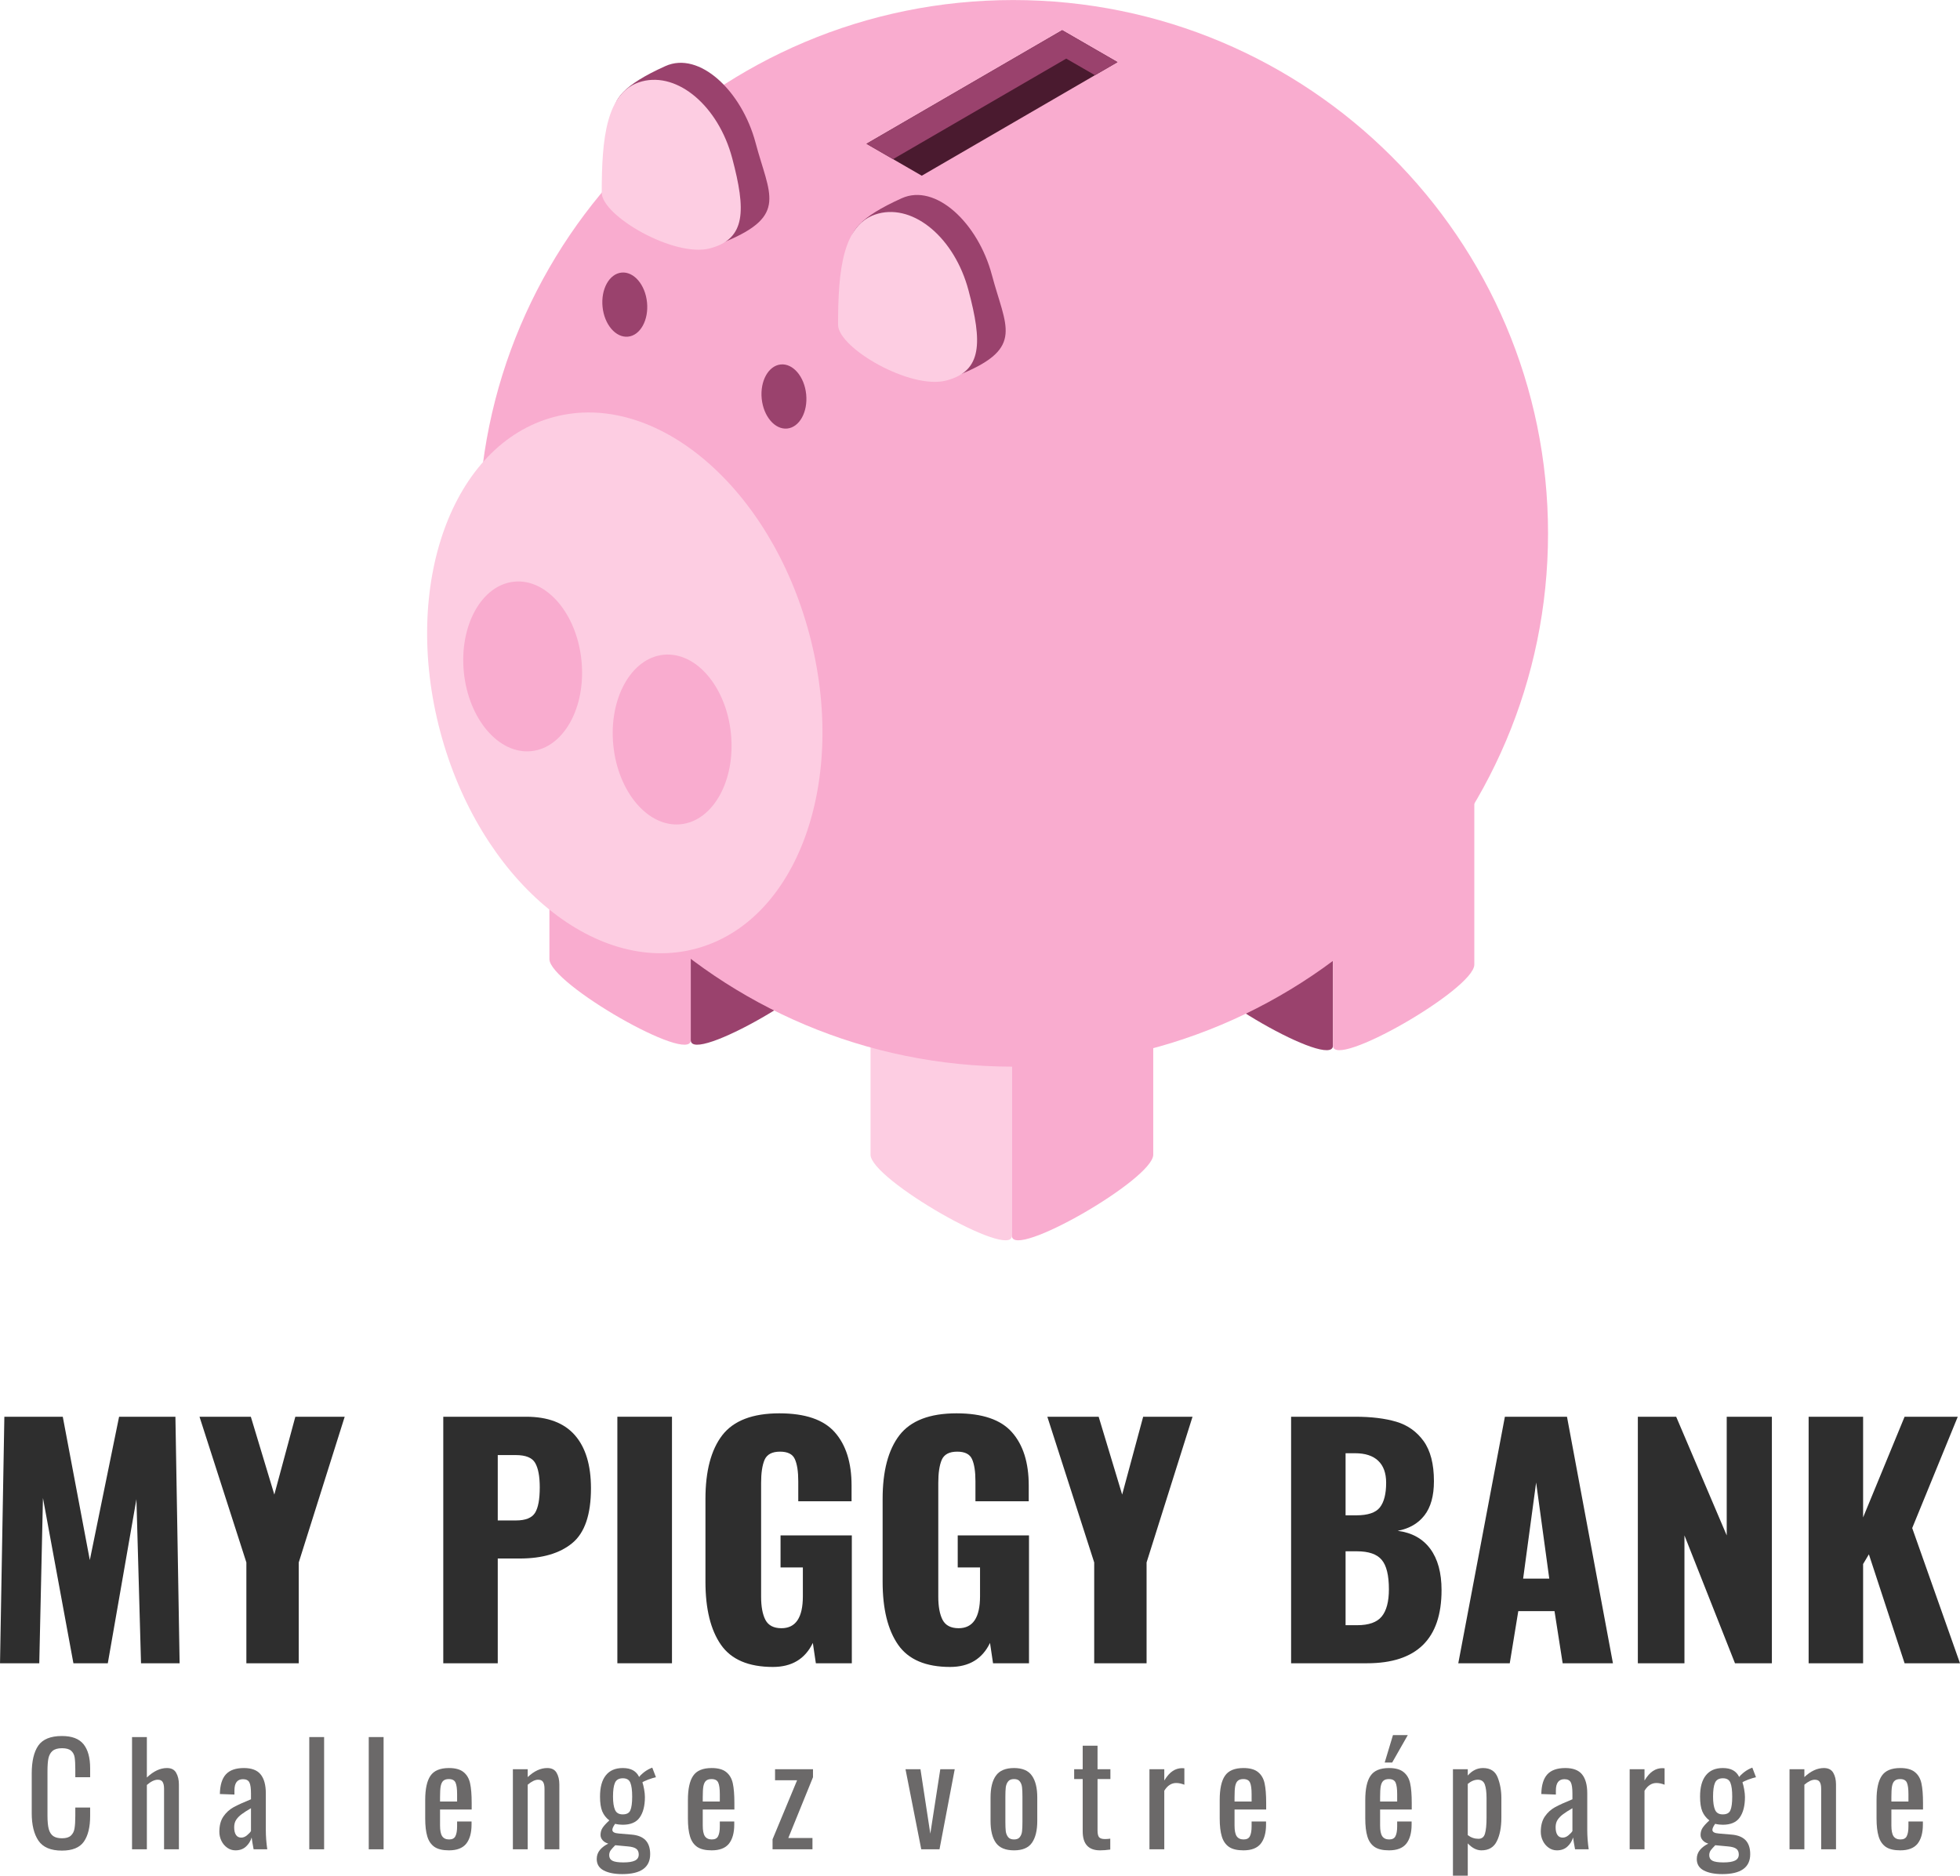
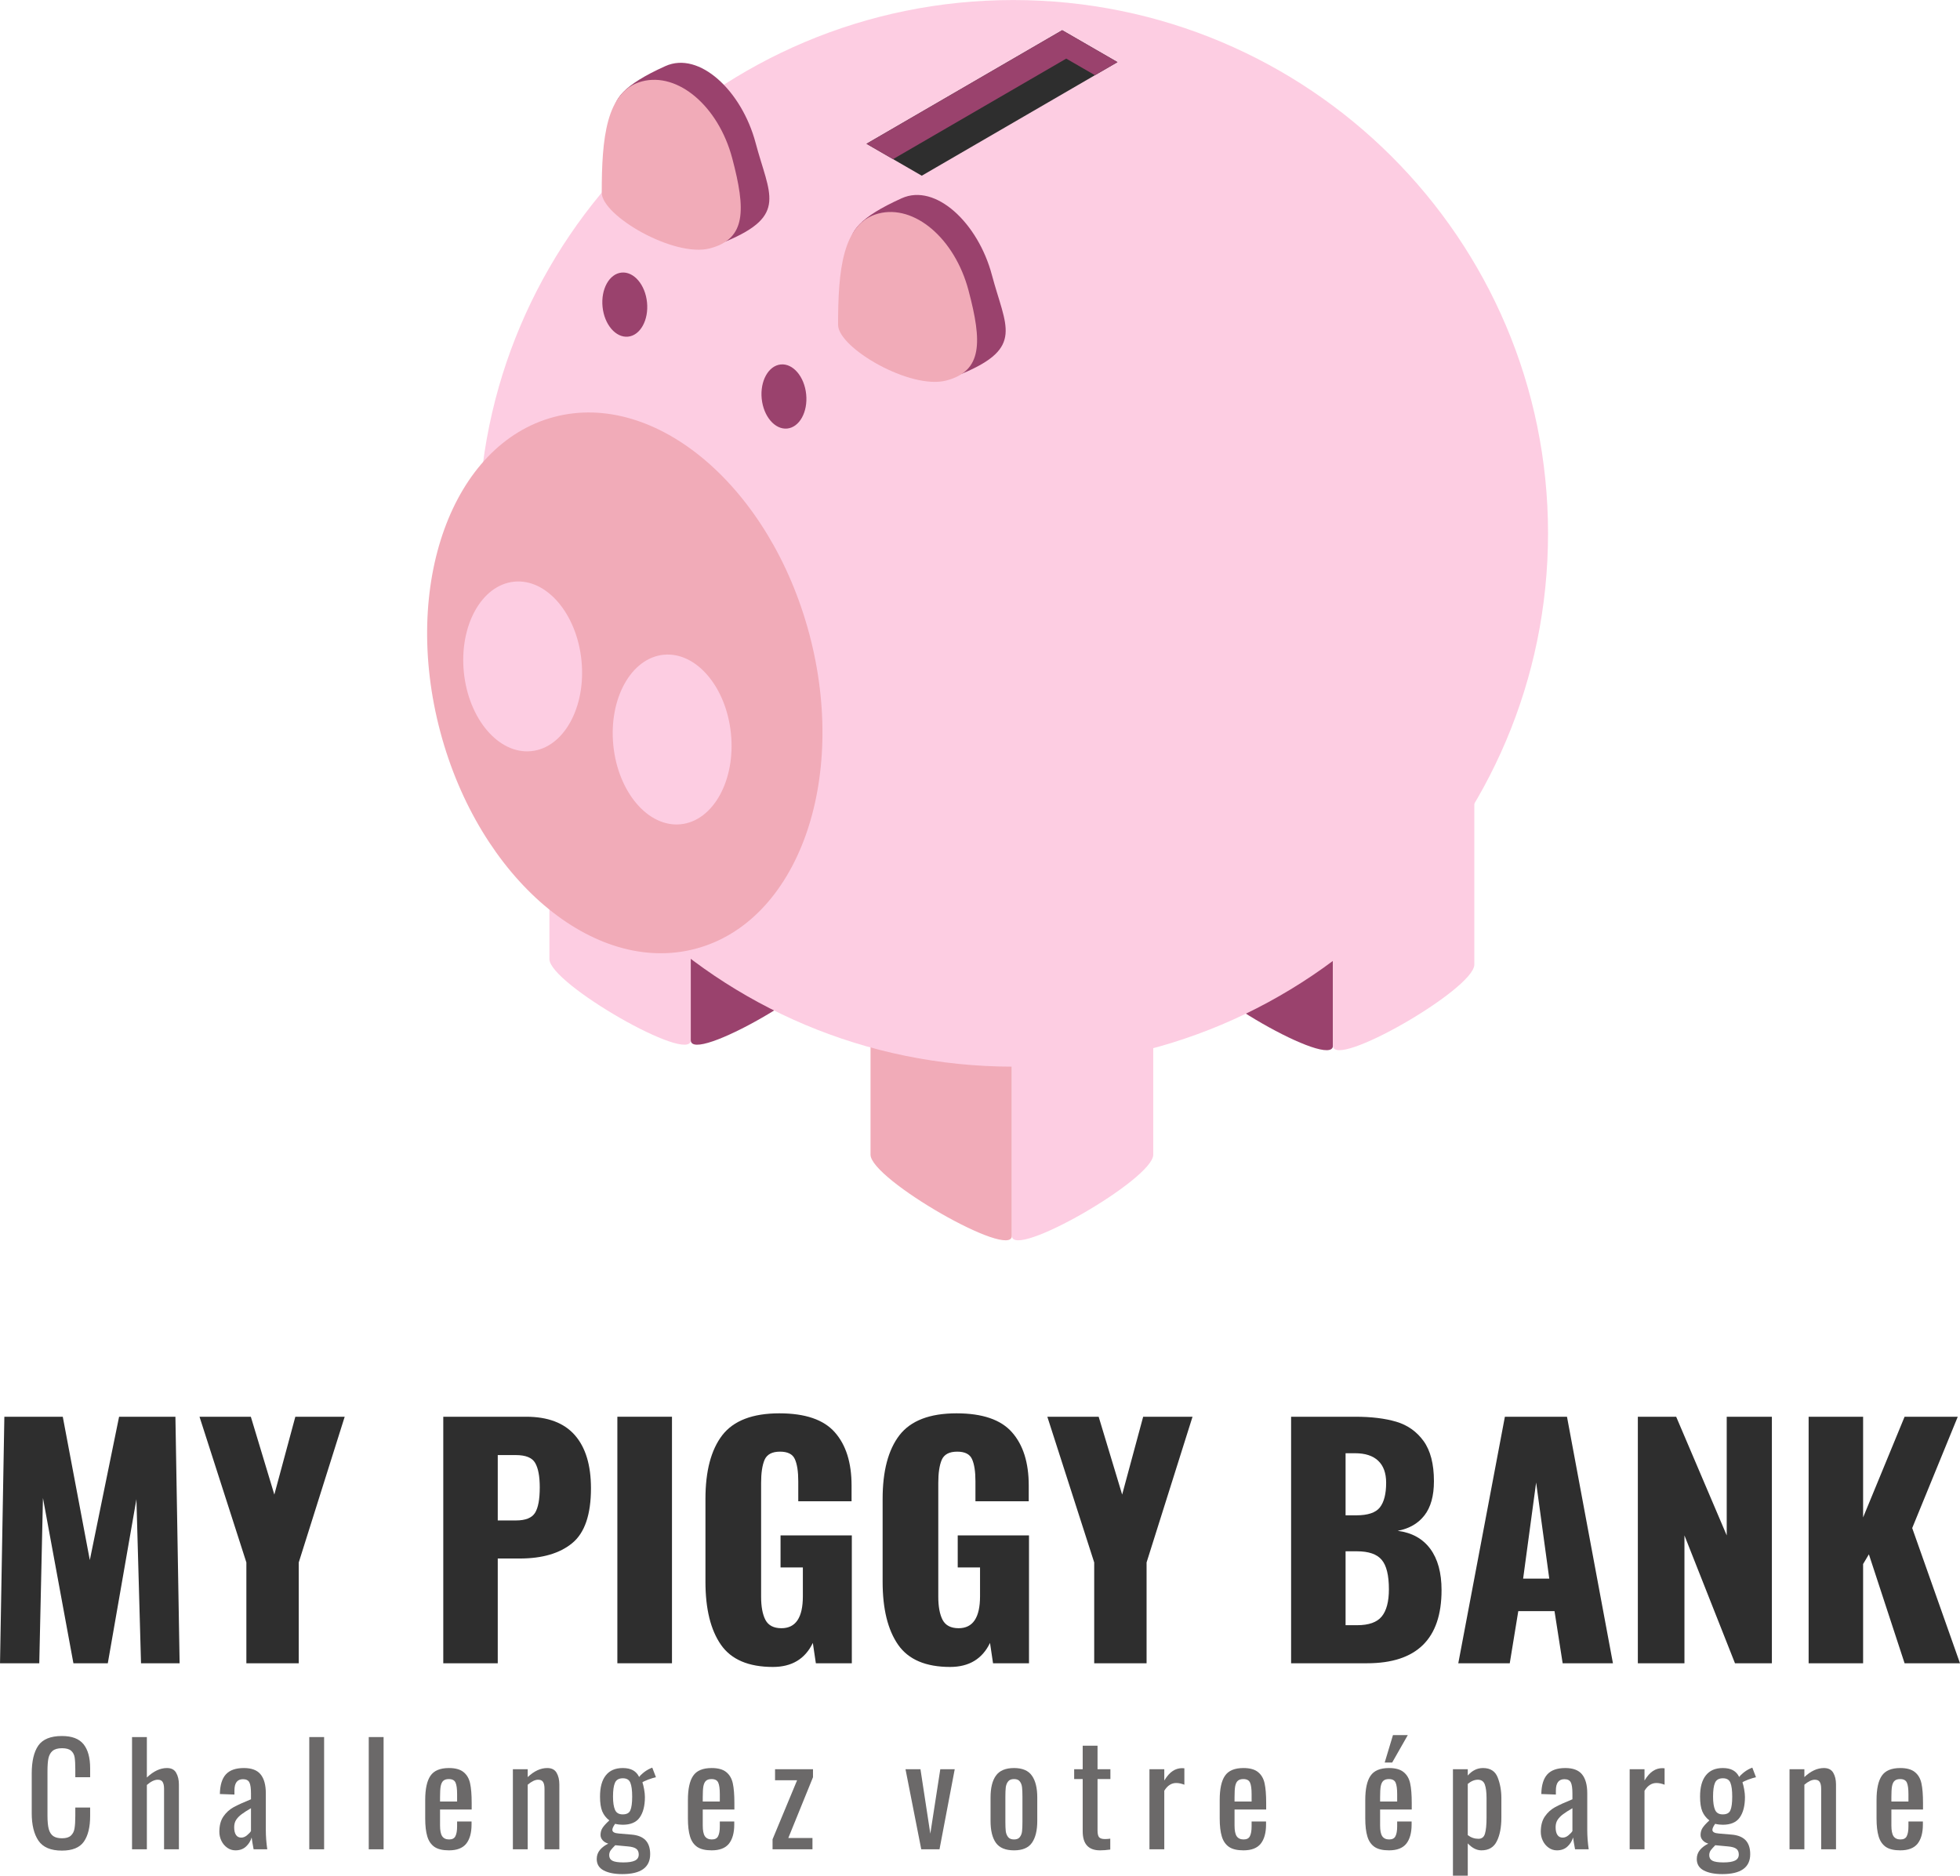
<svg xmlns="http://www.w3.org/2000/svg" zoomAndPan="magnify" preserveAspectRatio="xMidYMid meet" version="1.0" viewBox="71.69 76.39 233.28 223.25">
  <defs>
    <g>
      <g id="id1" />
      <g id="id2" />
    </g>
    <clipPath id="id3">
      <path d="M 128 76.395 L 255.938 76.395 L 255.938 204 L 128 204 Z M 128 76.395 " clip-rule="nonzero" />
    </clipPath>
  </defs>
-   <path fill="rgb(99.219%, 80.389%, 88.629%)" d="M 175.301 177.453 L 175.301 213.832 C 175.301 216.75 192.125 226.395 192.125 223.477 L 192.125 187.098 C 192.125 190.016 175.301 180.375 175.301 177.453 " fill-opacity="1" fill-rule="nonzero" />
-   <path fill="rgb(97.649%, 67.45%, 81.18%)" d="M 208.949 177.453 L 208.949 213.832 C 208.949 216.75 192.125 226.395 192.125 223.477 L 192.125 187.098 C 192.125 190.016 208.949 180.375 208.949 177.453 " fill-opacity="1" fill-rule="nonzero" />
-   <path fill="rgb(97.649%, 67.45%, 81.18%)" d="M 137.082 160.93 L 137.082 190.551 C 137.082 193.469 153.906 203.113 153.906 200.195 L 153.906 170.574 C 153.906 173.492 137.082 163.852 137.082 160.93 " fill-opacity="1" fill-rule="nonzero" />
+   <path fill="rgb(94.51%, 67.059%, 72.159%)" d="M 175.301 177.453 L 175.301 213.832 C 175.301 216.75 192.125 226.395 192.125 223.477 L 192.125 187.098 C 192.125 190.016 175.301 180.375 175.301 177.453 " fill-opacity="1" fill-rule="nonzero" />
+   <path fill="rgb(99.219%, 80.389%, 88.629%)" d="M 208.949 177.453 L 208.949 213.832 C 208.949 216.75 192.125 226.395 192.125 223.477 L 192.125 187.098 C 192.125 190.016 208.949 180.375 208.949 177.453 " fill-opacity="1" fill-rule="nonzero" />
+   <path fill="rgb(99.219%, 80.389%, 88.629%)" d="M 137.082 160.93 L 137.082 190.551 C 137.082 193.469 153.906 203.113 153.906 200.195 L 153.906 170.574 C 153.906 173.492 137.082 163.852 137.082 160.93 " fill-opacity="1" fill-rule="nonzero" />
  <path fill="rgb(60.39%, 25.879%, 42.749%)" d="M 170.734 160.93 L 170.734 190.551 C 170.734 193.469 153.906 203.113 153.906 200.195 L 153.906 170.574 C 153.906 173.492 170.734 163.852 170.734 160.93 " fill-opacity="1" fill-rule="nonzero" />
  <path fill="rgb(60.39%, 25.879%, 42.749%)" d="M 213.516 161.586 L 213.516 191.203 C 213.516 194.125 230.34 203.766 230.34 200.848 L 230.34 171.23 C 230.34 174.148 213.516 164.504 213.516 161.586 " fill-opacity="1" fill-rule="nonzero" />
-   <path fill="rgb(97.649%, 67.45%, 81.18%)" d="M 247.164 161.586 L 247.164 191.203 C 247.164 194.125 230.34 203.766 230.34 200.848 L 230.34 171.23 C 230.34 174.148 247.164 164.504 247.164 161.586 " fill-opacity="1" fill-rule="nonzero" />
+   <path fill="rgb(99.219%, 80.389%, 88.629%)" d="M 247.164 161.586 L 247.164 191.203 C 247.164 194.125 230.34 203.766 230.34 200.848 L 230.34 171.23 C 230.34 174.148 247.164 164.504 247.164 161.586 " fill-opacity="1" fill-rule="nonzero" />
  <g clip-path="url(#id3)">
-     <path fill="rgb(97.649%, 67.45%, 81.18%)" d="M 255.938 139.871 C 255.938 174.93 227.438 203.352 192.285 203.352 C 157.129 203.352 128.629 174.93 128.629 139.871 C 128.629 104.812 157.129 76.395 192.285 76.395 C 227.438 76.395 255.938 104.812 255.938 139.871 " fill-opacity="1" fill-rule="nonzero" />
-   </g>
-   <path fill="rgb(99.219%, 80.389%, 88.629%)" d="M 168.016 151.859 C 172.664 169.344 166.602 186.113 154.469 189.32 C 142.34 192.527 128.738 180.961 124.09 163.48 C 119.441 146 125.508 129.227 137.637 126.02 C 149.766 122.812 163.367 134.383 168.016 151.859 " fill-opacity="1" fill-rule="nonzero" />
+     <path fill="rgb(99.219%, 80.389%, 88.629%)" d="M 255.938 139.871 C 255.938 174.93 227.438 203.352 192.285 203.352 C 157.129 203.352 128.629 174.93 128.629 139.871 C 128.629 104.812 157.129 76.395 192.285 76.395 C 227.438 76.395 255.938 104.812 255.938 139.871 " fill-opacity="1" fill-rule="nonzero" />
+   </g>
+   <path fill="rgb(94.51%, 67.059%, 72.159%)" d="M 168.016 151.859 C 172.664 169.344 166.602 186.113 154.469 189.32 C 142.34 192.527 128.738 180.961 124.09 163.48 C 119.441 146 125.508 129.227 137.637 126.02 C 149.766 122.812 163.367 134.383 168.016 151.859 " fill-opacity="1" fill-rule="nonzero" />
  <path fill="rgb(60.39%, 25.879%, 42.749%)" d="M 161.621 93.391 C 163.262 99.57 165.473 102.027 158.102 105.117 C 154.016 106.832 146.094 100.238 146.094 97.496 C 146.094 91.105 140.762 88.824 150.883 84.258 C 154.926 82.434 159.977 87.211 161.621 93.391 " fill-opacity="1" fill-rule="nonzero" />
-   <path fill="rgb(99.219%, 80.389%, 88.629%)" d="M 158.836 95.211 C 160.477 101.391 160.492 104.816 156.203 105.949 C 151.918 107.082 143.309 102.062 143.309 99.32 C 143.309 92.926 143.809 87.215 148.098 86.078 C 152.383 84.945 157.191 89.035 158.836 95.211 " fill-opacity="1" fill-rule="nonzero" />
+   <path fill="rgb(94.51%, 67.059%, 72.159%)" d="M 158.836 95.211 C 160.477 101.391 160.492 104.816 156.203 105.949 C 151.918 107.082 143.309 102.062 143.309 99.32 C 143.309 92.926 143.809 87.215 148.098 86.078 C 152.383 84.945 157.191 89.035 158.836 95.211 " fill-opacity="1" fill-rule="nonzero" />
  <path fill="rgb(60.39%, 25.879%, 42.749%)" d="M 189.746 109.121 C 191.391 115.301 193.598 117.758 186.23 120.852 C 182.141 122.566 174.223 115.973 174.223 113.227 C 174.223 106.836 168.891 104.555 179.012 99.988 C 183.051 98.164 188.105 102.945 189.746 109.121 " fill-opacity="1" fill-rule="nonzero" />
-   <path fill="rgb(99.219%, 80.389%, 88.629%)" d="M 186.961 110.945 C 188.605 117.121 188.621 120.547 184.332 121.68 C 180.043 122.812 171.438 117.793 171.438 115.051 C 171.438 108.656 171.938 102.945 176.223 101.812 C 180.512 100.676 185.32 104.766 186.961 110.945 " fill-opacity="1" fill-rule="nonzero" />
-   <path fill="rgb(97.649%, 67.45%, 81.18%)" d="M 158.688 163.715 C 159.25 169.281 156.566 174.113 152.703 174.5 C 148.836 174.887 145.25 170.684 144.688 165.113 C 144.129 159.543 146.809 154.711 150.676 154.324 C 154.543 153.941 158.129 158.145 158.688 163.715 " fill-opacity="1" fill-rule="nonzero" />
-   <path fill="rgb(97.649%, 67.45%, 81.18%)" d="M 140.898 155.012 C 141.457 160.582 138.777 165.414 134.914 165.797 C 131.047 166.184 127.461 161.98 126.898 156.41 C 126.34 150.84 129.02 146.012 132.887 145.625 C 136.75 145.238 140.34 149.441 140.898 155.012 " fill-opacity="1" fill-rule="nonzero" />
+   <path fill="rgb(94.51%, 67.059%, 72.159%)" d="M 186.961 110.945 C 188.605 117.121 188.621 120.547 184.332 121.68 C 180.043 122.812 171.438 117.793 171.438 115.051 C 171.438 108.656 171.938 102.945 176.223 101.812 C 180.512 100.676 185.32 104.766 186.961 110.945 " fill-opacity="1" fill-rule="nonzero" />
+   <path fill="rgb(99.219%, 80.389%, 88.629%)" d="M 158.688 163.715 C 159.25 169.281 156.566 174.113 152.703 174.5 C 148.836 174.887 145.25 170.684 144.688 165.113 C 144.129 159.543 146.809 154.711 150.676 154.324 C 154.543 153.941 158.129 158.145 158.688 163.715 " fill-opacity="1" fill-rule="nonzero" />
+   <path fill="rgb(99.219%, 80.389%, 88.629%)" d="M 140.898 155.012 C 141.457 160.582 138.777 165.414 134.914 165.797 C 131.047 166.184 127.461 161.98 126.898 156.41 C 126.34 150.84 129.02 146.012 132.887 145.625 C 136.75 145.238 140.34 149.441 140.898 155.012 " fill-opacity="1" fill-rule="nonzero" />
  <path fill="rgb(60.39%, 25.879%, 42.749%)" d="M 167.641 123.32 C 167.855 125.426 166.84 127.254 165.379 127.398 C 163.918 127.543 162.562 125.953 162.348 123.848 C 162.137 121.742 163.152 119.918 164.613 119.77 C 166.074 119.625 167.43 121.215 167.641 123.32 " fill-opacity="1" fill-rule="nonzero" />
  <path fill="rgb(60.39%, 25.879%, 42.749%)" d="M 148.699 112.383 C 148.91 114.488 147.898 116.316 146.438 116.461 C 144.977 116.609 143.617 115.02 143.406 112.914 C 143.195 110.805 144.207 108.98 145.668 108.836 C 147.133 108.688 148.488 110.277 148.699 112.383 " fill-opacity="1" fill-rule="nonzero" />
-   <path fill="rgb(29.019%, 10.199%, 18.43%)" d="M 204.691 83.785 L 198.113 79.988 L 174.82 93.504 L 181.398 97.305 L 204.691 83.785 " fill-opacity="1" fill-rule="nonzero" />
+   <path fill="rgb(18.039%, 18.039%, 18.039%)" d="M 204.691 83.785 L 198.113 79.988 L 174.82 93.504 L 181.398 97.305 L 204.691 83.785 " fill-opacity="1" fill-rule="nonzero" />
  <path fill="rgb(60.39%, 25.879%, 42.749%)" d="M 198.594 83.367 L 202.012 85.34 L 204.691 83.785 L 198.113 79.988 L 174.82 93.504 L 177.98 95.332 L 198.594 83.367 " fill-opacity="1" fill-rule="nonzero" />
  <g fill="rgb(18.039%, 18.039%, 18.039%)" fill-opacity="1">
    <g transform="translate(69.63029, 274.3646)">
      <g>
        <path d="M 2.578 -29.344 L 9.531 -29.344 L 12.75 -12.281 L 16.234 -29.344 L 22.938 -29.344 L 23.438 0 L 18.844 0 L 18.297 -19.531 L 14.891 0 L 10.797 0 L 7.172 -19.672 L 6.734 0 L 2.062 0 Z M 2.578 -29.344 " />
      </g>
    </g>
  </g>
  <g fill="rgb(18.039%, 18.039%, 18.039%)" fill-opacity="1">
    <g transform="translate(95.13829, 274.3646)">
      <g>
        <path d="M 5.875 -12 L 0.297 -29.344 L 6.406 -29.344 L 9.203 -20.078 L 11.703 -29.344 L 17.578 -29.344 L 12.109 -12 L 12.109 0 L 5.875 0 Z M 5.875 -12 " />
      </g>
    </g>
  </g>
  <g fill="rgb(18.039%, 18.039%, 18.039%)" fill-opacity="1">
    <g transform="translate(122.2768, 274.3646)">
      <g>
        <path d="M 2.172 -29.344 L 12.031 -29.344 C 14.613 -29.344 16.547 -28.613 17.828 -27.156 C 19.109 -25.695 19.75 -23.586 19.75 -20.828 C 19.75 -17.691 19.004 -15.516 17.516 -14.297 C 16.035 -13.078 13.953 -12.469 11.266 -12.469 L 8.656 -12.469 L 8.656 0 L 2.172 0 Z M 10.828 -17 C 11.961 -17 12.719 -17.301 13.094 -17.906 C 13.469 -18.508 13.656 -19.52 13.656 -20.938 C 13.656 -22.25 13.473 -23.219 13.109 -23.844 C 12.754 -24.469 11.984 -24.781 10.797 -24.781 L 8.656 -24.781 L 8.656 -17 Z M 10.828 -17 " />
      </g>
    </g>
  </g>
  <g fill="rgb(18.039%, 18.039%, 18.039%)" fill-opacity="1">
    <g transform="translate(142.9658, 274.3646)">
      <g>
        <path d="M 2.203 -29.344 L 8.703 -29.344 L 8.703 0 L 2.203 0 Z M 2.203 -29.344 " />
      </g>
    </g>
  </g>
  <g fill="rgb(18.039%, 18.039%, 18.039%)" fill-opacity="1">
    <g transform="translate(153.8719, 274.3646)">
      <g>
        <path d="M 9.812 0.438 C 6.914 0.438 4.852 -0.441 3.625 -2.203 C 2.395 -3.973 1.781 -6.473 1.781 -9.703 L 1.781 -19.562 C 1.781 -22.875 2.445 -25.398 3.781 -27.141 C 5.125 -28.879 7.391 -29.75 10.578 -29.75 C 13.648 -29.75 15.848 -29 17.172 -27.5 C 18.504 -26 19.172 -23.883 19.172 -21.156 L 19.172 -19.281 L 12.828 -19.281 L 12.828 -21.672 C 12.828 -22.828 12.691 -23.703 12.422 -24.297 C 12.16 -24.891 11.57 -25.188 10.656 -25.188 C 9.707 -25.188 9.094 -24.859 8.812 -24.203 C 8.539 -23.547 8.406 -22.641 8.406 -21.484 L 8.406 -7.906 C 8.406 -6.738 8.578 -5.82 8.922 -5.156 C 9.273 -4.5 9.91 -4.172 10.828 -4.172 C 12.523 -4.172 13.375 -5.438 13.375 -7.969 L 13.375 -11.406 L 10.719 -11.406 L 10.719 -15.219 L 19.203 -15.219 L 19.203 0 L 14.922 0 L 14.562 -2.422 C 13.645 -0.516 12.062 0.438 9.812 0.438 Z M 9.812 0.438 " />
      </g>
    </g>
  </g>
  <g fill="rgb(18.039%, 18.039%, 18.039%)" fill-opacity="1">
    <g transform="translate(174.9595, 274.3646)">
      <g>
        <path d="M 9.812 0.438 C 6.914 0.438 4.852 -0.441 3.625 -2.203 C 2.395 -3.973 1.781 -6.473 1.781 -9.703 L 1.781 -19.562 C 1.781 -22.875 2.445 -25.398 3.781 -27.141 C 5.125 -28.879 7.391 -29.75 10.578 -29.75 C 13.648 -29.75 15.848 -29 17.172 -27.5 C 18.504 -26 19.172 -23.883 19.172 -21.156 L 19.172 -19.281 L 12.828 -19.281 L 12.828 -21.672 C 12.828 -22.828 12.691 -23.703 12.422 -24.297 C 12.16 -24.891 11.57 -25.188 10.656 -25.188 C 9.707 -25.188 9.094 -24.859 8.812 -24.203 C 8.539 -23.547 8.406 -22.641 8.406 -21.484 L 8.406 -7.906 C 8.406 -6.738 8.578 -5.82 8.922 -5.156 C 9.273 -4.5 9.91 -4.172 10.828 -4.172 C 12.523 -4.172 13.375 -5.438 13.375 -7.969 L 13.375 -11.406 L 10.719 -11.406 L 10.719 -15.219 L 19.203 -15.219 L 19.203 0 L 14.922 0 L 14.562 -2.422 C 13.645 -0.516 12.062 0.438 9.812 0.438 Z M 9.812 0.438 " />
      </g>
    </g>
  </g>
  <g fill="rgb(18.039%, 18.039%, 18.039%)" fill-opacity="1">
    <g transform="translate(196.0471, 274.3646)">
      <g>
        <path d="M 5.875 -12 L 0.297 -29.344 L 6.406 -29.344 L 9.203 -20.078 L 11.703 -29.344 L 17.578 -29.344 L 12.109 -12 L 12.109 0 L 5.875 0 Z M 5.875 -12 " />
      </g>
    </g>
  </g>
  <g fill="rgb(18.039%, 18.039%, 18.039%)" fill-opacity="1">
    <g transform="translate(213.9099, 274.3646)">
      <g />
    </g>
  </g>
  <g fill="rgb(18.039%, 18.039%, 18.039%)" fill-opacity="1">
    <g transform="translate(223.1855, 274.3646)">
      <g>
        <path d="M 2.172 -29.344 L 9.812 -29.344 C 11.727 -29.344 13.352 -29.145 14.688 -28.75 C 16.031 -28.352 17.113 -27.586 17.938 -26.453 C 18.758 -25.316 19.172 -23.723 19.172 -21.672 C 19.172 -19.93 18.797 -18.578 18.047 -17.609 C 17.297 -16.641 16.234 -16.023 14.859 -15.766 C 16.547 -15.547 17.836 -14.832 18.734 -13.625 C 19.629 -12.414 20.078 -10.773 20.078 -8.703 C 20.078 -2.898 17.117 0 11.203 0 L 2.172 0 Z M 9.922 -17.609 C 11.305 -17.609 12.242 -17.922 12.734 -18.547 C 13.234 -19.18 13.484 -20.16 13.484 -21.484 C 13.484 -22.641 13.164 -23.516 12.531 -24.109 C 11.906 -24.703 10.988 -25 9.781 -25 L 8.656 -25 L 8.656 -17.609 Z M 10.031 -4.531 C 11.414 -4.531 12.391 -4.875 12.953 -5.562 C 13.523 -6.25 13.812 -7.332 13.812 -8.812 C 13.812 -10.477 13.523 -11.645 12.953 -12.312 C 12.391 -12.988 11.406 -13.328 10 -13.328 L 8.656 -13.328 L 8.656 -4.531 Z M 10.031 -4.531 " />
      </g>
    </g>
  </g>
  <g fill="rgb(18.039%, 18.039%, 18.039%)" fill-opacity="1">
    <g transform="translate(244.4905, 274.3646)">
      <g>
        <path d="M 6.312 -29.344 L 13.703 -29.344 L 19.172 0 L 13.188 0 L 12.219 -6.203 L 7.906 -6.203 L 6.891 0 L 0.766 0 Z M 11.594 -10.078 L 10.031 -21.516 L 8.484 -10.078 Z M 11.594 -10.078 " />
      </g>
    </g>
  </g>
  <g fill="rgb(18.039%, 18.039%, 18.039%)" fill-opacity="1">
    <g transform="translate(264.4549, 274.3646)">
      <g>
        <path d="M 2.172 -29.344 L 6.734 -29.344 L 12.75 -15.219 L 12.75 -29.344 L 18.125 -29.344 L 18.125 0 L 13.734 0 L 7.719 -15.219 L 7.719 0 L 2.172 0 Z M 2.172 -29.344 " />
      </g>
    </g>
  </g>
  <g fill="rgb(18.039%, 18.039%, 18.039%)" fill-opacity="1">
    <g transform="translate(284.7815, 274.3646)">
      <g>
        <path d="M 2.172 -29.344 L 8.656 -29.344 L 8.656 -17.359 L 13.594 -29.344 L 19.922 -29.344 L 14.5 -16.094 L 20.188 0 L 13.594 0 L 9.344 -12.969 L 8.656 -11.812 L 8.656 0 L 2.172 0 Z M 2.172 -29.344 " />
      </g>
    </g>
  </g>
  <g fill="rgb(41.959%, 41.179%, 41.179%)" fill-opacity="1">
    <g transform="translate(74.66907, 296.507)">
      <g>
        <path d="M 4.391 0.156 C 3.066 0.156 2.133 -0.238 1.594 -1.031 C 1.062 -1.82 0.797 -2.91 0.797 -4.297 L 0.797 -9.016 C 0.797 -10.473 1.055 -11.582 1.578 -12.344 C 2.109 -13.102 3.047 -13.484 4.391 -13.484 C 5.586 -13.484 6.445 -13.156 6.969 -12.5 C 7.488 -11.852 7.75 -10.898 7.75 -9.641 L 7.75 -8.578 L 5.984 -8.578 L 5.984 -9.516 C 5.984 -10.129 5.957 -10.602 5.906 -10.938 C 5.852 -11.27 5.711 -11.535 5.484 -11.734 C 5.254 -11.93 4.895 -12.031 4.406 -12.031 C 3.895 -12.031 3.516 -11.922 3.266 -11.703 C 3.023 -11.492 2.863 -11.195 2.781 -10.812 C 2.707 -10.438 2.672 -9.93 2.672 -9.297 L 2.672 -4 C 2.672 -3.312 2.723 -2.773 2.828 -2.391 C 2.941 -2.004 3.125 -1.727 3.375 -1.562 C 3.625 -1.395 3.969 -1.312 4.406 -1.312 C 4.875 -1.312 5.223 -1.414 5.453 -1.625 C 5.691 -1.844 5.836 -2.129 5.891 -2.484 C 5.953 -2.848 5.984 -3.344 5.984 -3.969 L 5.984 -4.969 L 7.75 -4.969 L 7.75 -3.969 C 7.75 -2.645 7.5 -1.625 7 -0.906 C 6.5 -0.195 5.629 0.156 4.391 0.156 Z M 4.391 0.156 " />
      </g>
    </g>
  </g>
  <g fill="rgb(41.959%, 41.179%, 41.179%)" fill-opacity="1">
    <g transform="translate(86.46659, 296.507)">
      <g>
        <path d="M 0.938 -13.359 L 2.703 -13.359 L 2.703 -8.547 C 3.492 -9.297 4.289 -9.672 5.094 -9.672 C 5.613 -9.672 5.977 -9.484 6.188 -9.109 C 6.406 -8.734 6.516 -8.27 6.516 -7.719 L 6.516 0 L 4.75 0 L 4.75 -7.203 C 4.75 -7.566 4.691 -7.836 4.578 -8.016 C 4.473 -8.191 4.281 -8.281 4 -8.281 C 3.613 -8.281 3.18 -8.07 2.703 -7.656 L 2.703 0 L 0.938 0 Z M 0.938 -13.359 " />
      </g>
    </g>
  </g>
  <g fill="rgb(41.959%, 41.179%, 41.179%)" fill-opacity="1">
    <g transform="translate(97.10912, 296.507)">
      <g>
        <path d="M 2.609 0.125 C 2.242 0.125 1.914 0.02 1.625 -0.188 C 1.332 -0.395 1.102 -0.664 0.938 -1 C 0.77 -1.344 0.688 -1.703 0.688 -2.078 C 0.688 -2.828 0.848 -3.438 1.172 -3.906 C 1.492 -4.375 1.898 -4.742 2.391 -5.016 C 2.891 -5.285 3.578 -5.598 4.453 -5.953 L 4.453 -6.641 C 4.453 -7.266 4.391 -7.703 4.266 -7.953 C 4.141 -8.211 3.883 -8.344 3.5 -8.344 C 2.82 -8.344 2.484 -7.895 2.484 -7 L 2.484 -6.516 L 0.75 -6.578 C 0.77 -7.641 1.008 -8.422 1.469 -8.922 C 1.926 -9.422 2.641 -9.672 3.609 -9.672 C 4.523 -9.672 5.188 -9.422 5.594 -8.922 C 6.008 -8.422 6.219 -7.664 6.219 -6.656 L 6.219 -2.297 C 6.219 -1.578 6.273 -0.812 6.391 0 L 4.766 0 C 4.648 -0.625 4.57 -1.094 4.531 -1.406 C 4.406 -0.977 4.176 -0.613 3.844 -0.312 C 3.52 -0.02 3.109 0.125 2.609 0.125 Z M 3.297 -1.391 C 3.523 -1.391 3.75 -1.477 3.969 -1.656 C 4.195 -1.844 4.359 -2.016 4.453 -2.172 L 4.453 -4.891 C 3.984 -4.617 3.617 -4.383 3.359 -4.188 C 3.098 -4 2.879 -3.781 2.703 -3.531 C 2.535 -3.281 2.453 -2.977 2.453 -2.625 C 2.453 -2.227 2.523 -1.922 2.672 -1.703 C 2.816 -1.492 3.023 -1.391 3.297 -1.391 Z M 3.297 -1.391 " />
      </g>
    </g>
  </g>
  <g fill="rgb(41.959%, 41.179%, 41.179%)" fill-opacity="1">
    <g transform="translate(107.4381, 296.507)">
      <g>
        <path d="M 1.062 -13.359 L 2.828 -13.359 L 2.828 0 L 1.062 0 Z M 1.062 -13.359 " />
      </g>
    </g>
  </g>
  <g fill="rgb(41.959%, 41.179%, 41.179%)" fill-opacity="1">
    <g transform="translate(114.5166, 296.507)">
      <g>
        <path d="M 1.062 -13.359 L 2.828 -13.359 L 2.828 0 L 1.062 0 Z M 1.062 -13.359 " />
      </g>
    </g>
  </g>
  <g fill="rgb(41.959%, 41.179%, 41.179%)" fill-opacity="1">
    <g transform="translate(121.5952, 296.507)">
      <g>
        <path d="M 3.531 0.125 C 2.789 0.125 2.219 -0.008 1.812 -0.281 C 1.406 -0.562 1.117 -0.977 0.953 -1.531 C 0.785 -2.082 0.703 -2.797 0.703 -3.672 L 0.703 -5.859 C 0.703 -7.18 0.91 -8.145 1.328 -8.75 C 1.742 -9.363 2.477 -9.672 3.531 -9.672 C 4.301 -9.672 4.879 -9.508 5.266 -9.188 C 5.66 -8.875 5.922 -8.426 6.047 -7.844 C 6.172 -7.27 6.234 -6.492 6.234 -5.516 L 6.234 -4.734 L 2.469 -4.734 L 2.469 -2.828 C 2.469 -2.242 2.551 -1.82 2.719 -1.562 C 2.895 -1.301 3.172 -1.172 3.547 -1.172 C 3.922 -1.172 4.172 -1.301 4.297 -1.562 C 4.43 -1.82 4.5 -2.211 4.5 -2.734 L 4.5 -3.312 L 6.219 -3.312 L 6.219 -2.953 C 6.219 -1.953 6.004 -1.188 5.578 -0.656 C 5.148 -0.133 4.469 0.125 3.531 0.125 Z M 4.5 -5.688 L 4.5 -6.547 C 4.5 -7.203 4.438 -7.664 4.312 -7.938 C 4.188 -8.219 3.922 -8.359 3.516 -8.359 C 3.223 -8.359 3.004 -8.289 2.859 -8.156 C 2.711 -8.031 2.609 -7.816 2.547 -7.516 C 2.492 -7.211 2.469 -6.773 2.469 -6.203 L 2.469 -5.688 Z M 4.5 -5.688 " />
      </g>
    </g>
  </g>
  <g fill="rgb(41.959%, 41.179%, 41.179%)" fill-opacity="1">
    <g transform="translate(131.8417, 296.507)">
      <g>
        <path d="M 0.891 -9.531 L 2.656 -9.531 L 2.656 -8.594 C 3.414 -9.312 4.191 -9.672 4.984 -9.672 C 5.504 -9.672 5.875 -9.484 6.094 -9.109 C 6.312 -8.734 6.422 -8.27 6.422 -7.719 L 6.422 0 L 4.656 0 L 4.656 -7.203 C 4.656 -7.566 4.598 -7.836 4.484 -8.016 C 4.379 -8.191 4.18 -8.281 3.891 -8.281 C 3.535 -8.281 3.125 -8.082 2.656 -7.688 L 2.656 0 L 0.891 0 Z M 0.891 -9.531 " />
      </g>
    </g>
  </g>
  <g fill="rgb(41.959%, 41.179%, 41.179%)" fill-opacity="1">
    <g transform="translate(142.3852, 296.507)">
      <g>
        <path d="M 3.359 2.953 C 2.441 2.953 1.707 2.805 1.156 2.516 C 0.602 2.223 0.328 1.77 0.328 1.156 C 0.328 0.738 0.457 0.375 0.719 0.062 C 0.977 -0.238 1.305 -0.484 1.703 -0.672 C 1.398 -0.766 1.172 -0.906 1.016 -1.094 C 0.859 -1.281 0.781 -1.484 0.781 -1.703 C 0.781 -2.023 0.859 -2.305 1.016 -2.547 C 1.18 -2.797 1.453 -3.094 1.828 -3.438 C 1.453 -3.719 1.172 -4.078 0.984 -4.516 C 0.805 -4.953 0.719 -5.535 0.719 -6.266 C 0.719 -7.379 0.945 -8.223 1.406 -8.797 C 1.863 -9.379 2.535 -9.672 3.422 -9.672 C 3.922 -9.672 4.328 -9.582 4.641 -9.406 C 4.961 -9.227 5.207 -8.961 5.375 -8.609 C 5.457 -8.734 5.617 -8.895 5.859 -9.094 C 6.109 -9.301 6.379 -9.473 6.672 -9.609 L 6.938 -9.719 L 7.375 -8.578 C 7.156 -8.535 6.848 -8.441 6.453 -8.297 C 6.066 -8.148 5.836 -8.039 5.766 -7.969 C 5.836 -7.77 5.906 -7.492 5.969 -7.141 C 6.031 -6.785 6.062 -6.477 6.062 -6.219 C 6.062 -5.176 5.852 -4.363 5.438 -3.781 C 5.031 -3.207 4.359 -2.922 3.422 -2.922 C 3.117 -2.922 2.816 -2.957 2.516 -3.031 C 2.297 -2.727 2.188 -2.488 2.188 -2.312 C 2.188 -2.188 2.25 -2.086 2.375 -2.016 C 2.508 -1.941 2.711 -1.895 2.984 -1.875 L 4.469 -1.75 C 5.219 -1.688 5.773 -1.461 6.141 -1.078 C 6.504 -0.691 6.688 -0.141 6.688 0.578 C 6.688 2.16 5.578 2.953 3.359 2.953 Z M 3.422 -4.156 C 3.891 -4.156 4.191 -4.316 4.328 -4.641 C 4.473 -4.973 4.547 -5.516 4.547 -6.266 C 4.547 -7.023 4.473 -7.578 4.328 -7.922 C 4.191 -8.273 3.895 -8.453 3.438 -8.453 C 2.969 -8.453 2.656 -8.273 2.5 -7.922 C 2.344 -7.578 2.266 -7.023 2.266 -6.266 C 2.266 -5.586 2.344 -5.066 2.5 -4.703 C 2.656 -4.336 2.961 -4.156 3.422 -4.156 Z M 3.5 1.562 C 4.125 1.562 4.582 1.488 4.875 1.344 C 5.176 1.195 5.328 0.957 5.328 0.625 C 5.328 0.32 5.234 0.098 5.047 -0.047 C 4.859 -0.203 4.52 -0.301 4.031 -0.344 L 2.531 -0.484 C 2.289 -0.242 2.109 -0.039 1.984 0.125 C 1.867 0.301 1.812 0.492 1.812 0.703 C 1.812 1.004 1.938 1.223 2.188 1.359 C 2.438 1.492 2.875 1.562 3.5 1.562 Z M 3.5 1.562 " />
      </g>
    </g>
  </g>
  <g fill="rgb(41.959%, 41.179%, 41.179%)" fill-opacity="1">
    <g transform="translate(152.8627, 296.507)">
      <g>
        <path d="M 3.531 0.125 C 2.789 0.125 2.219 -0.008 1.812 -0.281 C 1.406 -0.562 1.117 -0.977 0.953 -1.531 C 0.785 -2.082 0.703 -2.797 0.703 -3.672 L 0.703 -5.859 C 0.703 -7.18 0.91 -8.145 1.328 -8.75 C 1.742 -9.363 2.477 -9.672 3.531 -9.672 C 4.301 -9.672 4.879 -9.508 5.266 -9.188 C 5.66 -8.875 5.922 -8.426 6.047 -7.844 C 6.172 -7.27 6.234 -6.492 6.234 -5.516 L 6.234 -4.734 L 2.469 -4.734 L 2.469 -2.828 C 2.469 -2.242 2.551 -1.82 2.719 -1.562 C 2.895 -1.301 3.172 -1.172 3.547 -1.172 C 3.922 -1.172 4.172 -1.301 4.297 -1.562 C 4.43 -1.82 4.5 -2.211 4.5 -2.734 L 4.5 -3.312 L 6.219 -3.312 L 6.219 -2.953 C 6.219 -1.953 6.004 -1.188 5.578 -0.656 C 5.148 -0.133 4.469 0.125 3.531 0.125 Z M 4.5 -5.688 L 4.5 -6.547 C 4.5 -7.203 4.438 -7.664 4.312 -7.938 C 4.188 -8.219 3.922 -8.359 3.516 -8.359 C 3.223 -8.359 3.004 -8.289 2.859 -8.156 C 2.711 -8.031 2.609 -7.816 2.547 -7.516 C 2.492 -7.211 2.469 -6.773 2.469 -6.203 L 2.469 -5.688 Z M 4.5 -5.688 " />
      </g>
    </g>
  </g>
  <g fill="rgb(41.959%, 41.179%, 41.179%)" fill-opacity="1">
    <g transform="translate(163.1092, 296.507)">
      <g>
        <path d="M 0.531 -1.188 L 3.453 -8.219 L 0.828 -8.219 L 0.828 -9.531 L 5.344 -9.531 L 5.344 -8.578 L 2.406 -1.344 L 5.281 -1.344 L 5.281 0 L 0.531 0 Z M 0.531 -1.188 " />
      </g>
    </g>
  </g>
  <g fill="rgb(41.959%, 41.179%, 41.179%)" fill-opacity="1">
    <g transform="translate(172.1348, 296.507)">
      <g />
    </g>
  </g>
  <g fill="rgb(41.959%, 41.179%, 41.179%)" fill-opacity="1">
    <g transform="translate(179.2133, 296.507)">
      <g>
        <path d="M 0.25 -9.531 L 2.031 -9.531 L 3.203 -1.859 L 4.391 -9.531 L 6.109 -9.531 L 4.297 0 L 2.125 0 Z M 0.25 -9.531 " />
      </g>
    </g>
  </g>
  <g fill="rgb(41.959%, 41.179%, 41.179%)" fill-opacity="1">
    <g transform="translate(188.8658, 296.507)">
      <g>
        <path d="M 3.516 0.125 C 2.504 0.125 1.785 -0.172 1.359 -0.766 C 0.93 -1.367 0.719 -2.238 0.719 -3.375 L 0.719 -6.156 C 0.719 -7.301 0.93 -8.172 1.359 -8.766 C 1.785 -9.367 2.504 -9.672 3.516 -9.672 C 4.516 -9.672 5.223 -9.367 5.641 -8.766 C 6.066 -8.172 6.281 -7.301 6.281 -6.156 L 6.281 -3.375 C 6.281 -2.238 6.066 -1.367 5.641 -0.766 C 5.223 -0.172 4.516 0.125 3.516 0.125 Z M 3.516 -1.172 C 3.836 -1.172 4.066 -1.266 4.203 -1.453 C 4.348 -1.641 4.438 -1.867 4.469 -2.141 C 4.5 -2.422 4.516 -2.797 4.516 -3.266 L 4.516 -6.25 C 4.516 -6.727 4.5 -7.102 4.469 -7.375 C 4.438 -7.656 4.348 -7.891 4.203 -8.078 C 4.066 -8.266 3.836 -8.359 3.516 -8.359 C 3.191 -8.359 2.957 -8.266 2.812 -8.078 C 2.664 -7.891 2.57 -7.656 2.531 -7.375 C 2.5 -7.102 2.484 -6.727 2.484 -6.25 L 2.484 -3.266 C 2.484 -2.797 2.5 -2.422 2.531 -2.141 C 2.57 -1.867 2.664 -1.641 2.812 -1.453 C 2.957 -1.266 3.191 -1.172 3.516 -1.172 Z M 3.516 -1.172 " />
      </g>
    </g>
  </g>
  <g fill="rgb(41.959%, 41.179%, 41.179%)" fill-opacity="1">
    <g transform="translate(199.1783, 296.507)">
      <g>
        <path d="M 3.438 0.125 C 2.062 0.125 1.375 -0.629 1.375 -2.141 L 1.375 -8.359 L 0.359 -8.359 L 0.359 -9.531 L 1.375 -9.531 L 1.375 -12.328 L 3.141 -12.328 L 3.141 -9.531 L 4.672 -9.531 L 4.672 -8.359 L 3.141 -8.359 L 3.141 -2.266 C 3.141 -1.879 3.195 -1.609 3.312 -1.453 C 3.438 -1.297 3.672 -1.219 4.016 -1.219 C 4.234 -1.219 4.445 -1.234 4.656 -1.266 L 4.656 0.031 C 4.219 0.094 3.812 0.125 3.438 0.125 Z M 3.438 0.125 " />
      </g>
    </g>
  </g>
  <g fill="rgb(41.959%, 41.179%, 41.179%)" fill-opacity="1">
    <g transform="translate(207.5603, 296.507)">
      <g>
        <path d="M 0.938 -9.531 L 2.703 -9.531 L 2.703 -8.188 C 3.035 -8.727 3.375 -9.109 3.719 -9.328 C 4.062 -9.547 4.426 -9.656 4.812 -9.656 C 4.914 -9.656 5.008 -9.648 5.094 -9.641 L 5.094 -7.688 C 4.75 -7.82 4.426 -7.891 4.125 -7.891 C 3.844 -7.891 3.586 -7.816 3.359 -7.672 C 3.129 -7.535 2.91 -7.301 2.703 -6.969 L 2.703 0 L 0.938 0 Z M 0.938 -9.531 " />
      </g>
    </g>
  </g>
  <g fill="rgb(41.959%, 41.179%, 41.179%)" fill-opacity="1">
    <g transform="translate(216.1568, 296.507)">
      <g>
        <path d="M 3.531 0.125 C 2.789 0.125 2.219 -0.008 1.812 -0.281 C 1.406 -0.562 1.117 -0.977 0.953 -1.531 C 0.785 -2.082 0.703 -2.797 0.703 -3.672 L 0.703 -5.859 C 0.703 -7.18 0.91 -8.145 1.328 -8.75 C 1.742 -9.363 2.477 -9.672 3.531 -9.672 C 4.301 -9.672 4.879 -9.508 5.266 -9.188 C 5.66 -8.875 5.922 -8.426 6.047 -7.844 C 6.172 -7.27 6.234 -6.492 6.234 -5.516 L 6.234 -4.734 L 2.469 -4.734 L 2.469 -2.828 C 2.469 -2.242 2.551 -1.82 2.719 -1.562 C 2.895 -1.301 3.172 -1.172 3.547 -1.172 C 3.922 -1.172 4.172 -1.301 4.297 -1.562 C 4.43 -1.82 4.5 -2.211 4.5 -2.734 L 4.5 -3.312 L 6.219 -3.312 L 6.219 -2.953 C 6.219 -1.953 6.004 -1.188 5.578 -0.656 C 5.148 -0.133 4.469 0.125 3.531 0.125 Z M 4.5 -5.688 L 4.5 -6.547 C 4.5 -7.203 4.438 -7.664 4.312 -7.938 C 4.188 -8.219 3.922 -8.359 3.516 -8.359 C 3.223 -8.359 3.004 -8.289 2.859 -8.156 C 2.711 -8.031 2.609 -7.816 2.547 -7.516 C 2.492 -7.211 2.469 -6.773 2.469 -6.203 L 2.469 -5.688 Z M 4.5 -5.688 " />
      </g>
    </g>
  </g>
  <g fill="rgb(41.959%, 41.179%, 41.179%)" fill-opacity="1">
    <g transform="translate(226.4033, 296.507)">
      <g />
    </g>
  </g>
  <g fill="rgb(41.959%, 41.179%, 41.179%)" fill-opacity="1">
    <g transform="translate(233.4818, 296.507)">
      <g>
        <path d="M 3.531 0.125 C 2.789 0.125 2.219 -0.008 1.812 -0.281 C 1.406 -0.562 1.117 -0.977 0.953 -1.531 C 0.785 -2.082 0.703 -2.797 0.703 -3.672 L 0.703 -5.859 C 0.703 -7.18 0.91 -8.145 1.328 -8.75 C 1.742 -9.363 2.477 -9.672 3.531 -9.672 C 4.301 -9.672 4.879 -9.508 5.266 -9.188 C 5.66 -8.875 5.922 -8.426 6.047 -7.844 C 6.172 -7.27 6.234 -6.492 6.234 -5.516 L 6.234 -4.734 L 2.469 -4.734 L 2.469 -2.828 C 2.469 -2.242 2.551 -1.82 2.719 -1.562 C 2.895 -1.301 3.172 -1.172 3.547 -1.172 C 3.922 -1.172 4.172 -1.301 4.297 -1.562 C 4.43 -1.82 4.5 -2.211 4.5 -2.734 L 4.5 -3.312 L 6.219 -3.312 L 6.219 -2.953 C 6.219 -1.953 6.004 -1.188 5.578 -0.656 C 5.148 -0.133 4.469 0.125 3.531 0.125 Z M 4.5 -5.688 L 4.5 -6.547 C 4.5 -7.203 4.438 -7.664 4.312 -7.938 C 4.188 -8.219 3.922 -8.359 3.516 -8.359 C 3.223 -8.359 3.004 -8.289 2.859 -8.156 C 2.711 -8.031 2.609 -7.816 2.547 -7.516 C 2.492 -7.211 2.469 -6.773 2.469 -6.203 L 2.469 -5.688 Z M 4 -13.594 L 5.766 -13.594 L 3.906 -10.328 L 3.016 -10.328 Z M 4 -13.594 " />
      </g>
    </g>
  </g>
  <g fill="rgb(41.959%, 41.179%, 41.179%)" fill-opacity="1">
    <g transform="translate(243.7284, 296.507)">
      <g>
        <path d="M 0.891 -9.531 L 2.656 -9.531 L 2.656 -8.781 C 3.176 -9.375 3.781 -9.672 4.469 -9.672 C 5.344 -9.672 5.926 -9.297 6.219 -8.547 C 6.508 -7.805 6.656 -6.988 6.656 -6.094 L 6.656 -3.781 C 6.656 -2.613 6.473 -1.672 6.109 -0.953 C 5.754 -0.234 5.145 0.125 4.281 0.125 C 3.719 0.125 3.176 -0.148 2.656 -0.703 L 2.656 3.141 L 0.891 3.141 Z M 3.922 -1.25 C 4.328 -1.25 4.586 -1.453 4.703 -1.859 C 4.828 -2.273 4.891 -2.914 4.891 -3.781 L 4.891 -6.094 C 4.891 -6.789 4.82 -7.328 4.688 -7.703 C 4.551 -8.086 4.273 -8.281 3.859 -8.281 C 3.453 -8.281 3.051 -8.113 2.656 -7.781 L 2.656 -1.688 C 3.039 -1.395 3.461 -1.25 3.922 -1.25 Z M 3.922 -1.25 " />
      </g>
    </g>
  </g>
  <g fill="rgb(41.959%, 41.179%, 41.179%)" fill-opacity="1">
    <g transform="translate(254.3874, 296.507)">
      <g>
        <path d="M 2.609 0.125 C 2.242 0.125 1.914 0.02 1.625 -0.188 C 1.332 -0.395 1.102 -0.664 0.938 -1 C 0.77 -1.344 0.688 -1.703 0.688 -2.078 C 0.688 -2.828 0.848 -3.438 1.172 -3.906 C 1.492 -4.375 1.898 -4.742 2.391 -5.016 C 2.891 -5.285 3.578 -5.598 4.453 -5.953 L 4.453 -6.641 C 4.453 -7.266 4.391 -7.703 4.266 -7.953 C 4.141 -8.211 3.883 -8.344 3.5 -8.344 C 2.82 -8.344 2.484 -7.895 2.484 -7 L 2.484 -6.516 L 0.75 -6.578 C 0.77 -7.641 1.008 -8.422 1.469 -8.922 C 1.926 -9.422 2.641 -9.672 3.609 -9.672 C 4.523 -9.672 5.188 -9.422 5.594 -8.922 C 6.008 -8.422 6.219 -7.664 6.219 -6.656 L 6.219 -2.297 C 6.219 -1.578 6.273 -0.812 6.391 0 L 4.766 0 C 4.648 -0.625 4.57 -1.094 4.531 -1.406 C 4.406 -0.977 4.176 -0.613 3.844 -0.312 C 3.52 -0.02 3.109 0.125 2.609 0.125 Z M 3.297 -1.391 C 3.523 -1.391 3.75 -1.477 3.969 -1.656 C 4.195 -1.844 4.359 -2.016 4.453 -2.172 L 4.453 -4.891 C 3.984 -4.617 3.617 -4.383 3.359 -4.188 C 3.098 -4 2.879 -3.781 2.703 -3.531 C 2.535 -3.281 2.453 -2.977 2.453 -2.625 C 2.453 -2.227 2.523 -1.922 2.672 -1.703 C 2.816 -1.492 3.023 -1.391 3.297 -1.391 Z M 3.297 -1.391 " />
      </g>
    </g>
  </g>
  <g fill="rgb(41.959%, 41.179%, 41.179%)" fill-opacity="1">
    <g transform="translate(264.7164, 296.507)">
      <g>
        <path d="M 0.938 -9.531 L 2.703 -9.531 L 2.703 -8.188 C 3.035 -8.727 3.375 -9.109 3.719 -9.328 C 4.062 -9.547 4.426 -9.656 4.812 -9.656 C 4.914 -9.656 5.008 -9.648 5.094 -9.641 L 5.094 -7.688 C 4.75 -7.82 4.426 -7.891 4.125 -7.891 C 3.844 -7.891 3.586 -7.816 3.359 -7.672 C 3.129 -7.535 2.91 -7.301 2.703 -6.969 L 2.703 0 L 0.938 0 Z M 0.938 -9.531 " />
      </g>
    </g>
  </g>
  <g fill="rgb(41.959%, 41.179%, 41.179%)" fill-opacity="1">
    <g transform="translate(273.3129, 296.507)">
      <g>
        <path d="M 3.359 2.953 C 2.441 2.953 1.707 2.805 1.156 2.516 C 0.602 2.223 0.328 1.77 0.328 1.156 C 0.328 0.738 0.457 0.375 0.719 0.062 C 0.977 -0.238 1.305 -0.484 1.703 -0.672 C 1.398 -0.766 1.172 -0.906 1.016 -1.094 C 0.859 -1.281 0.781 -1.484 0.781 -1.703 C 0.781 -2.023 0.859 -2.305 1.016 -2.547 C 1.18 -2.797 1.453 -3.094 1.828 -3.438 C 1.453 -3.719 1.172 -4.078 0.984 -4.516 C 0.805 -4.953 0.719 -5.535 0.719 -6.266 C 0.719 -7.379 0.945 -8.223 1.406 -8.797 C 1.863 -9.379 2.535 -9.672 3.422 -9.672 C 3.922 -9.672 4.328 -9.582 4.641 -9.406 C 4.961 -9.227 5.207 -8.961 5.375 -8.609 C 5.457 -8.734 5.617 -8.895 5.859 -9.094 C 6.109 -9.301 6.379 -9.473 6.672 -9.609 L 6.938 -9.719 L 7.375 -8.578 C 7.156 -8.535 6.848 -8.441 6.453 -8.297 C 6.066 -8.148 5.836 -8.039 5.766 -7.969 C 5.836 -7.77 5.906 -7.492 5.969 -7.141 C 6.031 -6.785 6.062 -6.477 6.062 -6.219 C 6.062 -5.176 5.852 -4.363 5.438 -3.781 C 5.031 -3.207 4.359 -2.922 3.422 -2.922 C 3.117 -2.922 2.816 -2.957 2.516 -3.031 C 2.297 -2.727 2.188 -2.488 2.188 -2.312 C 2.188 -2.188 2.25 -2.086 2.375 -2.016 C 2.508 -1.941 2.711 -1.895 2.984 -1.875 L 4.469 -1.75 C 5.219 -1.688 5.773 -1.461 6.141 -1.078 C 6.504 -0.691 6.688 -0.141 6.688 0.578 C 6.688 2.16 5.578 2.953 3.359 2.953 Z M 3.422 -4.156 C 3.891 -4.156 4.191 -4.316 4.328 -4.641 C 4.473 -4.973 4.547 -5.516 4.547 -6.266 C 4.547 -7.023 4.473 -7.578 4.328 -7.922 C 4.191 -8.273 3.895 -8.453 3.438 -8.453 C 2.969 -8.453 2.656 -8.273 2.5 -7.922 C 2.344 -7.578 2.266 -7.023 2.266 -6.266 C 2.266 -5.586 2.344 -5.066 2.5 -4.703 C 2.656 -4.336 2.961 -4.156 3.422 -4.156 Z M 3.5 1.562 C 4.125 1.562 4.582 1.488 4.875 1.344 C 5.176 1.195 5.328 0.957 5.328 0.625 C 5.328 0.32 5.234 0.098 5.047 -0.047 C 4.859 -0.203 4.52 -0.301 4.031 -0.344 L 2.531 -0.484 C 2.289 -0.242 2.109 -0.039 1.984 0.125 C 1.867 0.301 1.812 0.492 1.812 0.703 C 1.812 1.004 1.938 1.223 2.188 1.359 C 2.438 1.492 2.875 1.562 3.5 1.562 Z M 3.5 1.562 " />
      </g>
    </g>
  </g>
  <g fill="rgb(41.959%, 41.179%, 41.179%)" fill-opacity="1">
    <g transform="translate(283.7904, 296.507)">
      <g>
        <path d="M 0.891 -9.531 L 2.656 -9.531 L 2.656 -8.594 C 3.414 -9.312 4.191 -9.672 4.984 -9.672 C 5.504 -9.672 5.875 -9.484 6.094 -9.109 C 6.312 -8.734 6.422 -8.27 6.422 -7.719 L 6.422 0 L 4.656 0 L 4.656 -7.203 C 4.656 -7.566 4.598 -7.836 4.484 -8.016 C 4.379 -8.191 4.18 -8.281 3.891 -8.281 C 3.535 -8.281 3.125 -8.082 2.656 -7.688 L 2.656 0 L 0.891 0 Z M 0.891 -9.531 " />
      </g>
    </g>
  </g>
  <g fill="rgb(41.959%, 41.179%, 41.179%)" fill-opacity="1">
    <g transform="translate(294.334, 296.507)">
      <g>
        <path d="M 3.531 0.125 C 2.789 0.125 2.219 -0.008 1.812 -0.281 C 1.406 -0.562 1.117 -0.977 0.953 -1.531 C 0.785 -2.082 0.703 -2.797 0.703 -3.672 L 0.703 -5.859 C 0.703 -7.18 0.91 -8.145 1.328 -8.75 C 1.742 -9.363 2.477 -9.672 3.531 -9.672 C 4.301 -9.672 4.879 -9.508 5.266 -9.188 C 5.66 -8.875 5.922 -8.426 6.047 -7.844 C 6.172 -7.27 6.234 -6.492 6.234 -5.516 L 6.234 -4.734 L 2.469 -4.734 L 2.469 -2.828 C 2.469 -2.242 2.551 -1.82 2.719 -1.562 C 2.895 -1.301 3.172 -1.172 3.547 -1.172 C 3.922 -1.172 4.172 -1.301 4.297 -1.562 C 4.43 -1.82 4.5 -2.211 4.5 -2.734 L 4.5 -3.312 L 6.219 -3.312 L 6.219 -2.953 C 6.219 -1.953 6.004 -1.188 5.578 -0.656 C 5.148 -0.133 4.469 0.125 3.531 0.125 Z M 4.5 -5.688 L 4.5 -6.547 C 4.5 -7.203 4.438 -7.664 4.312 -7.938 C 4.188 -8.219 3.922 -8.359 3.516 -8.359 C 3.223 -8.359 3.004 -8.289 2.859 -8.156 C 2.711 -8.031 2.609 -7.816 2.547 -7.516 C 2.492 -7.211 2.469 -6.773 2.469 -6.203 L 2.469 -5.688 Z M 4.5 -5.688 " />
      </g>
    </g>
  </g>
</svg>
